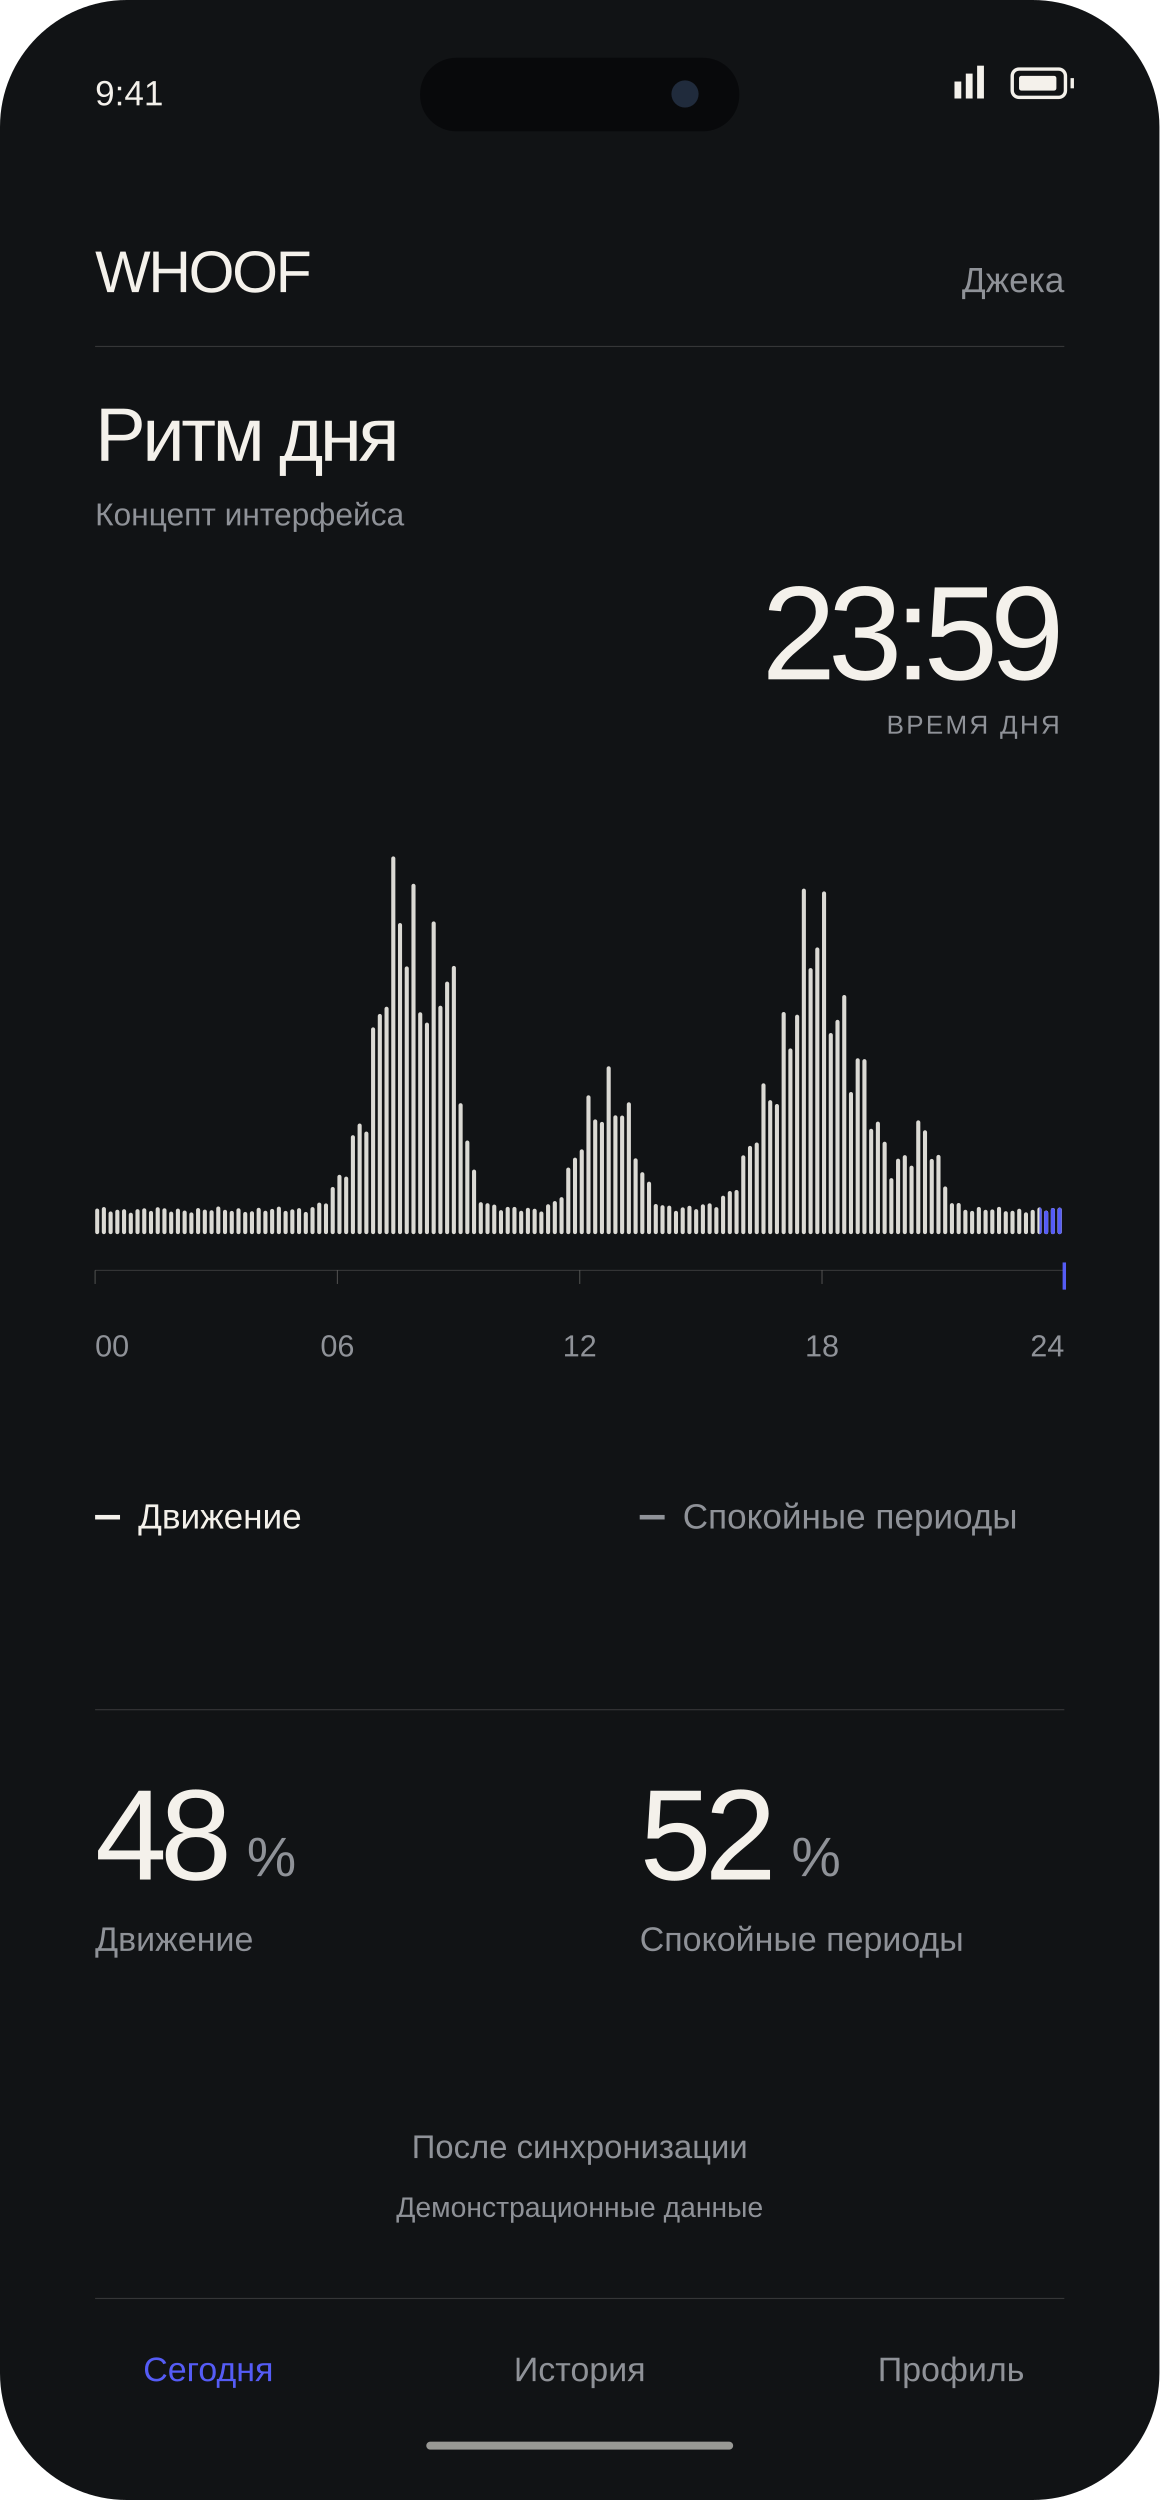
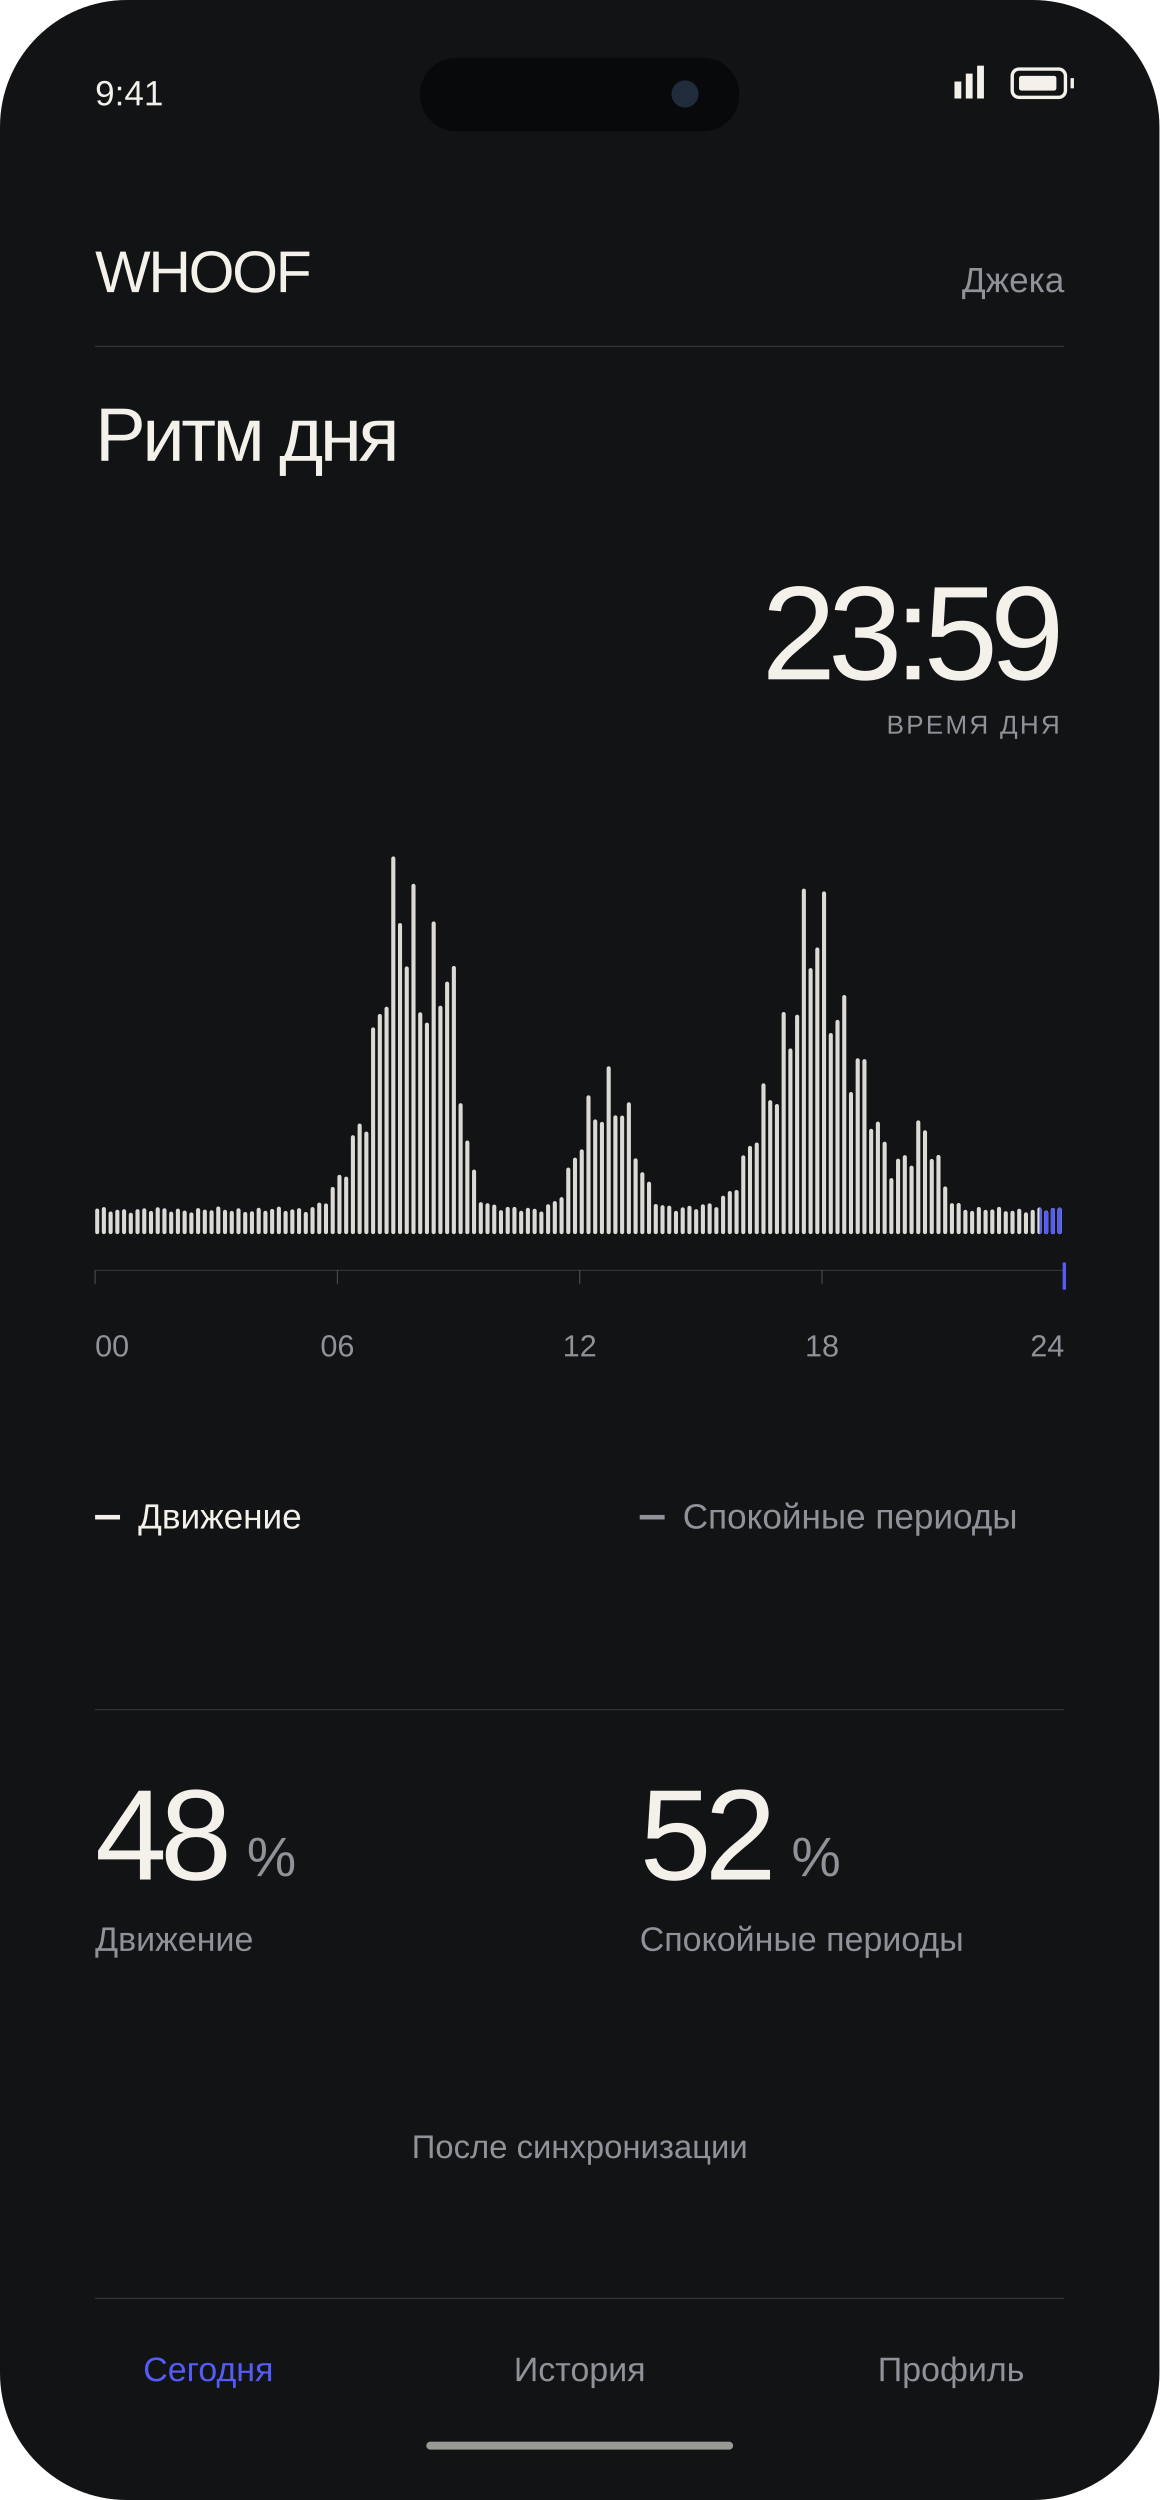
<svg xmlns="http://www.w3.org/2000/svg" width="1024" height="2208" viewBox="0 0 1024 2208" fill="#f4f1eb" font-family="Whoof, Arial, sans-serif" role="img" aria-label="Концепт интерфейса Whoof: демонстрационная история движений за день">
  <rect data-art-chrome="" width="1024" height="2208" rx="112" fill="#111315" />
  <g data-art-chrome="">
    <text x="84" y="93" font-size="31" font-weight="500">9:41</text>
    <path d="M846 72v15m10-22v22m10-29v29" stroke="#f4f1eb" stroke-width="6" />
    <rect x="894" y="61" width="47" height="25" rx="6" stroke="#f4f1eb" stroke-width="3" fill="none" />
    <rect x="900" y="67" width="33" height="13" rx="2" />
    <path d="M947 69v9" stroke="#f4f1eb" stroke-width="3" />
    <rect x="371" y="51" width="282" height="65" rx="32" fill="#08090b" />
    <circle cx="605" cy="83" r="12" fill="#202b3c" />
    <text x="84" y="258" font-size="52" font-weight="500" letter-spacing="-2">WHOOF</text>
    <text x="940" y="258" font-size="31" text-anchor="end" fill="#8f9298">Джека</text>
    <path d="M84 306H940" stroke="#f4f1eb" stroke-opacity=".16" />
    <text x="84" y="407" font-size="67" data-art-heading="" letter-spacing="-3">Ритм дня</text>
-     <text x="84" y="464" font-size="28" fill="#8f9298">Концепт интерфейса</text>
  </g>
  <g data-art-day="">
    <defs>
      <clipPath id="whoof-static-day-day">
        <rect data-art-day-clip="" x="84" y="630" width="856" height="500" />
      </clipPath>
      <clipPath id="whoof-static-day-selection">
        <rect data-art-selection="" x="918" y="630" width="24" height="500" />
      </clipPath>
    </defs>
    <text x="940" y="600" font-size="118" data-art-time="" text-anchor="end" font-weight="400" letter-spacing="-7" style="font-variant-numeric:tabular-nums">23:59</text>
    <text x="936" y="648" font-size="23" text-anchor="end" fill="#8f9298" letter-spacing="2">ВРЕМЯ ДНЯ</text>
    <g opacity=".09">
      <rect x="84" y="1067.39" width="3.6" height="22.61" rx="1.8" fill="#f4f1eb" />
      <rect x="89.944" y="1066.058" width="3.6" height="23.942" rx="1.8" fill="#f4f1eb" />
      <rect x="95.889" y="1069.953" width="3.6" height="20.047" rx="1.8" fill="#f4f1eb" />
      <rect x="101.833" y="1068.411" width="3.6" height="21.589" rx="1.8" fill="#f4f1eb" />
      <rect x="107.778" y="1067.956" width="3.6" height="22.044" rx="1.8" fill="#f4f1eb" />
      <rect x="113.722" y="1071.072" width="3.6" height="18.928" rx="1.8" fill="#f4f1eb" />
      <rect x="119.667" y="1067.92" width="3.6" height="22.08" rx="1.8" fill="#f4f1eb" />
      <rect x="125.611" y="1067.158" width="3.6" height="22.842" rx="1.8" fill="#f4f1eb" />
      <rect x="131.556" y="1069.441" width="3.6" height="20.559" rx="1.8" fill="#f4f1eb" />
      <rect x="137.5" y="1066.206" width="3.6" height="23.794" rx="1.8" fill="#f4f1eb" />
      <rect x="143.444" y="1067.146" width="3.6" height="22.854" rx="1.8" fill="#f4f1eb" />
      <rect x="149.389" y="1070.094" width="3.6" height="19.906" rx="1.8" fill="#f4f1eb" />
      <rect x="155.333" y="1067.43" width="3.6" height="22.57" rx="1.8" fill="#f4f1eb" />
      <rect x="161.278" y="1069.141" width="3.6" height="20.859" rx="1.8" fill="#f4f1eb" />
      <rect x="167.222" y="1070.783" width="3.6" height="19.217" rx="1.8" fill="#f4f1eb" />
      <rect x="173.167" y="1066.942" width="3.6" height="23.058" rx="1.8" fill="#f4f1eb" />
      <rect x="179.111" y="1068.304" width="3.6" height="21.696" rx="1.8" fill="#f4f1eb" />
      <rect x="185.056" y="1068.872" width="3.6" height="21.128" rx="1.8" fill="#f4f1eb" />
      <rect x="191" y="1065.563" width="3.6" height="24.437" rx="1.8" fill="#f4f1eb" />
      <rect x="196.944" y="1068.483" width="3.6" height="21.517" rx="1.8" fill="#f4f1eb" />
      <rect x="202.889" y="1069.434" width="3.6" height="20.566" rx="1.8" fill="#f4f1eb" />
      <rect x="208.833" y="1067.105" width="3.6" height="22.895" rx="1.8" fill="#f4f1eb" />
      <rect x="214.778" y="1070.368" width="3.6" height="19.632" rx="1.8" fill="#f4f1eb" />
      <rect x="220.722" y="1069.76" width="3.6" height="20.24" rx="1.8" fill="#f4f1eb" />
      <rect x="226.667" y="1066.722" width="3.6" height="23.278" rx="1.8" fill="#f4f1eb" />
      <rect x="232.611" y="1069.312" width="3.6" height="20.688" rx="1.8" fill="#f4f1eb" />
      <rect x="238.556" y="1067.685" width="3.6" height="22.315" rx="1.8" fill="#f4f1eb" />
      <rect x="244.5" y="1065.695" width="3.6" height="24.305" rx="1.8" fill="#f4f1eb" />
      <rect x="250.444" y="1069.416" width="3.6" height="20.584" rx="1.8" fill="#f4f1eb" />
      <rect x="256.389" y="1068.058" width="3.6" height="21.942" rx="1.8" fill="#f4f1eb" />
      <rect x="262.333" y="1067.004" width="3.6" height="22.996" rx="1.8" fill="#f4f1eb" />
      <rect x="268.278" y="1070.344" width="3.6" height="19.656" rx="1.8" fill="#f4f1eb" />
      <rect x="274.222" y="1066.086" width="3.6" height="23.914" rx="1.8" fill="#f4f1eb" />
      <rect x="280.167" y="1062.144" width="3.6" height="27.856" rx="1.8" fill="#f4f1eb" />
      <rect x="286.111" y="1062.85" width="3.6" height="27.15" rx="1.8" fill="#f4f1eb" />
      <rect x="292.056" y="1048.322" width="3.6" height="41.678" rx="1.8" fill="#f4f1eb" />
      <rect x="298" y="1037.567" width="3.6" height="52.433" rx="1.8" fill="#f4f1eb" />
      <rect x="303.944" y="1039.174" width="3.6" height="50.826" rx="1.8" fill="#f4f1eb" />
      <rect x="309.889" y="1002.612" width="3.6" height="87.388" rx="1.8" fill="#f4f1eb" />
      <rect x="315.833" y="992.293" width="3.6" height="97.707" rx="1.8" fill="#f4f1eb" />
      <rect x="321.778" y="999.401" width="3.6" height="90.599" rx="1.8" fill="#f4f1eb" />
      <rect x="327.722" y="907.367" width="3.6" height="182.633" rx="1.8" fill="#f4f1eb" />
      <rect x="333.667" y="895.494" width="3.6" height="194.506" rx="1.8" fill="#f4f1eb" />
      <rect x="339.611" y="889.136" width="3.6" height="200.864" rx="1.8" fill="#f4f1eb" />
      <rect x="345.556" y="756.37" width="3.6" height="333.63" rx="1.8" fill="#f4f1eb" />
      <rect x="351.5" y="815.219" width="3.6" height="274.781" rx="1.8" fill="#f4f1eb" />
      <rect x="357.444" y="853.531" width="3.6" height="236.469" rx="1.8" fill="#f4f1eb" />
      <rect x="363.389" y="780.545" width="3.6" height="309.455" rx="1.8" fill="#f4f1eb" />
      <rect x="369.333" y="894.017" width="3.6" height="195.983" rx="1.8" fill="#f4f1eb" />
      <rect x="375.278" y="903.152" width="3.6" height="186.848" rx="1.8" fill="#f4f1eb" />
      <rect x="381.222" y="813.791" width="3.6" height="276.209" rx="1.8" fill="#f4f1eb" />
      <rect x="387.167" y="888.241" width="3.6" height="201.759" rx="1.8" fill="#f4f1eb" />
      <rect x="393.111" y="866.942" width="3.6" height="223.058" rx="1.8" fill="#f4f1eb" />
      <rect x="399.056" y="853.073" width="3.6" height="236.927" rx="1.8" fill="#f4f1eb" />
      <rect x="405" y="974.33" width="3.6" height="115.67" rx="1.8" fill="#f4f1eb" />
      <rect x="410.944" y="1007.288" width="3.6" height="82.712" rx="1.8" fill="#f4f1eb" />
      <rect x="416.889" y="1032.964" width="3.6" height="57.036" rx="1.8" fill="#f4f1eb" />
      <rect x="422.833" y="1061.744" width="3.6" height="28.256" rx="1.8" fill="#f4f1eb" />
      <rect x="428.778" y="1062.668" width="3.6" height="27.332" rx="1.8" fill="#f4f1eb" />
      <rect x="434.722" y="1063.876" width="3.6" height="26.124" rx="1.8" fill="#f4f1eb" />
      <rect x="440.667" y="1068.775" width="3.6" height="21.225" rx="1.8" fill="#f4f1eb" />
      <rect x="446.611" y="1065.901" width="3.6" height="24.099" rx="1.8" fill="#f4f1eb" />
      <rect x="452.556" y="1065.937" width="3.6" height="24.063" rx="1.8" fill="#f4f1eb" />
      <rect x="458.5" y="1069.328" width="3.6" height="20.672" rx="1.8" fill="#f4f1eb" />
      <rect x="464.444" y="1066.713" width="3.6" height="23.287" rx="1.8" fill="#f4f1eb" />
      <rect x="470.389" y="1067.545" width="3.6" height="22.455" rx="1.8" fill="#f4f1eb" />
      <rect x="476.333" y="1069.958" width="3.6" height="20.042" rx="1.8" fill="#f4f1eb" />
      <rect x="482.278" y="1063.565" width="3.6" height="26.435" rx="1.8" fill="#f4f1eb" />
      <rect x="488.222" y="1060.757" width="3.6" height="29.243" rx="1.8" fill="#f4f1eb" />
      <rect x="494.167" y="1057.319" width="3.6" height="32.681" rx="1.8" fill="#f4f1eb" />
      <rect x="500.111" y="1031.182" width="3.6" height="58.818" rx="1.8" fill="#f4f1eb" />
      <rect x="506.056" y="1022.438" width="3.6" height="67.562" rx="1.8" fill="#f4f1eb" />
      <rect x="512" y="1015.103" width="3.6" height="74.897" rx="1.8" fill="#f4f1eb" />
      <rect x="517.944" y="967.372" width="3.6" height="122.628" rx="1.8" fill="#f4f1eb" />
      <rect x="523.889" y="988.65" width="3.6" height="101.35" rx="1.8" fill="#f4f1eb" />
      <rect x="529.833" y="990.819" width="3.6" height="99.181" rx="1.8" fill="#f4f1eb" />
      <rect x="535.778" y="941.741" width="3.6" height="148.259" rx="1.8" fill="#f4f1eb" />
      <rect x="541.722" y="985.033" width="3.6" height="104.967" rx="1.8" fill="#f4f1eb" />
      <rect x="547.667" y="985.247" width="3.6" height="104.753" rx="1.8" fill="#f4f1eb" />
      <rect x="553.611" y="973.542" width="3.6" height="116.458" rx="1.8" fill="#f4f1eb" />
      <rect x="559.556" y="1023.022" width="3.6" height="66.978" rx="1.8" fill="#f4f1eb" />
      <rect x="565.5" y="1035.273" width="3.6" height="54.727" rx="1.8" fill="#f4f1eb" />
      <rect x="571.444" y="1043.659" width="3.6" height="46.341" rx="1.8" fill="#f4f1eb" />
      <rect x="577.389" y="1063.351" width="3.6" height="26.649" rx="1.8" fill="#f4f1eb" />
      <rect x="583.333" y="1064.423" width="3.6" height="25.577" rx="1.8" fill="#f4f1eb" />
      <rect x="589.278" y="1064.818" width="3.6" height="25.182" rx="1.8" fill="#f4f1eb" />
      <rect x="595.222" y="1069.383" width="3.6" height="20.617" rx="1.8" fill="#f4f1eb" />
      <rect x="601.167" y="1066.318" width="3.6" height="23.682" rx="1.8" fill="#f4f1eb" />
      <rect x="607.111" y="1064.926" width="3.6" height="25.074" rx="1.8" fill="#f4f1eb" />
      <rect x="613.056" y="1067.891" width="3.6" height="22.109" rx="1.8" fill="#f4f1eb" />
      <rect x="619" y="1063.66" width="3.6" height="26.34" rx="1.8" fill="#f4f1eb" />
      <rect x="624.944" y="1062.755" width="3.6" height="27.245" rx="1.8" fill="#f4f1eb" />
      <rect x="630.889" y="1066.118" width="3.6" height="23.882" rx="1.8" fill="#f4f1eb" />
      <rect x="636.833" y="1056.038" width="3.6" height="33.962" rx="1.8" fill="#f4f1eb" />
      <rect x="642.778" y="1051.901" width="3.6" height="38.099" rx="1.8" fill="#f4f1eb" />
      <rect x="648.722" y="1050.965" width="3.6" height="39.035" rx="1.8" fill="#f4f1eb" />
      <rect x="654.667" y="1020.365" width="3.6" height="69.635" rx="1.8" fill="#f4f1eb" />
      <rect x="660.611" y="1012.014" width="3.6" height="77.986" rx="1.8" fill="#f4f1eb" />
      <rect x="666.556" y="1009.052" width="3.6" height="80.948" rx="1.8" fill="#f4f1eb" />
      <rect x="672.5" y="956.777" width="3.6" height="133.223" rx="1.8" fill="#f4f1eb" />
      <rect x="678.444" y="971.636" width="3.6" height="118.364" rx="1.8" fill="#f4f1eb" />
      <rect x="684.389" y="975.038" width="3.6" height="114.962" rx="1.8" fill="#f4f1eb" />
      <rect x="690.333" y="893.782" width="3.6" height="196.218" rx="1.8" fill="#f4f1eb" />
      <rect x="696.278" y="925.958" width="3.6" height="164.042" rx="1.8" fill="#f4f1eb" />
      <rect x="702.222" y="896.17" width="3.6" height="193.83" rx="1.8" fill="#f4f1eb" />
      <rect x="708.167" y="784.823" width="3.6" height="305.177" rx="1.8" fill="#f4f1eb" />
      <rect x="714.111" y="854.985" width="3.6" height="235.015" rx="1.8" fill="#f4f1eb" />
      <rect x="720.056" y="836.757" width="3.6" height="253.243" rx="1.8" fill="#f4f1eb" />
      <rect x="726" y="787.293" width="3.6" height="302.707" rx="1.8" fill="#f4f1eb" />
      <rect x="731.944" y="912.348" width="3.6" height="177.652" rx="1.8" fill="#f4f1eb" />
      <rect x="737.889" y="900.696" width="3.6" height="189.304" rx="1.8" fill="#f4f1eb" />
      <rect x="743.833" y="878.767" width="3.6" height="211.233" rx="1.8" fill="#f4f1eb" />
      <rect x="749.778" y="964.446" width="3.6" height="125.554" rx="1.8" fill="#f4f1eb" />
      <rect x="755.722" y="934.655" width="3.6" height="155.345" rx="1.8" fill="#f4f1eb" />
      <rect x="761.667" y="935.405" width="3.6" height="154.595" rx="1.8" fill="#f4f1eb" />
      <rect x="767.611" y="996.938" width="3.6" height="93.062" rx="1.8" fill="#f4f1eb" />
      <rect x="773.556" y="990.616" width="3.6" height="99.384" rx="1.8" fill="#f4f1eb" />
      <rect x="779.5" y="1008.356" width="3.6" height="81.644" rx="1.8" fill="#f4f1eb" />
      <rect x="785.444" y="1040.521" width="3.6" height="49.479" rx="1.8" fill="#f4f1eb" />
      <rect x="791.389" y="1023.338" width="3.6" height="66.662" rx="1.8" fill="#f4f1eb" />
      <rect x="797.333" y="1020.217" width="3.6" height="69.783" rx="1.8" fill="#f4f1eb" />
      <rect x="803.278" y="1029.507" width="3.6" height="60.493" rx="1.8" fill="#f4f1eb" />
      <rect x="809.222" y="989.483" width="3.6" height="100.517" rx="1.8" fill="#f4f1eb" />
      <rect x="815.167" y="998.233" width="3.6" height="91.767" rx="1.8" fill="#f4f1eb" />
      <rect x="821.111" y="1023.532" width="3.6" height="66.468" rx="1.8" fill="#f4f1eb" />
      <rect x="827.056" y="1019.971" width="3.6" height="70.029" rx="1.8" fill="#f4f1eb" />
      <rect x="833" y="1047.853" width="3.6" height="42.147" rx="1.8" fill="#f4f1eb" />
      <rect x="838.944" y="1062.594" width="3.6" height="27.406" rx="1.8" fill="#f4f1eb" />
      <rect x="844.889" y="1062.459" width="3.6" height="27.541" rx="1.8" fill="#f4f1eb" />
      <rect x="850.833" y="1068.475" width="3.6" height="21.525" rx="1.8" fill="#f4f1eb" />
      <rect x="856.778" y="1069.412" width="3.6" height="20.588" rx="1.8" fill="#f4f1eb" />
      <rect x="862.722" y="1065.959" width="3.6" height="24.041" rx="1.8" fill="#f4f1eb" />
      <rect x="868.667" y="1068.479" width="3.6" height="21.521" rx="1.8" fill="#f4f1eb" />
      <rect x="874.611" y="1068.16" width="3.6" height="21.84" rx="1.8" fill="#f4f1eb" />
      <rect x="880.556" y="1065.879" width="3.6" height="24.121" rx="1.8" fill="#f4f1eb" />
      <rect x="886.5" y="1069.695" width="3.6" height="20.305" rx="1.8" fill="#f4f1eb" />
      <rect x="892.444" y="1069.329" width="3.6" height="20.671" rx="1.8" fill="#f4f1eb" />
      <rect x="898.389" y="1067.539" width="3.6" height="22.461" rx="1.8" fill="#f4f1eb" />
      <rect x="904.333" y="1070.719" width="3.6" height="19.281" rx="1.8" fill="#f4f1eb" />
      <rect x="910.278" y="1068.517" width="3.6" height="21.483" rx="1.8" fill="#f4f1eb" />
      <rect x="916.222" y="1066.413" width="3.6" height="23.587" rx="1.8" fill="#f4f1eb" />
      <rect x="922.167" y="1069.257" width="3.6" height="20.743" rx="1.8" fill="#f4f1eb" />
      <rect x="928.111" y="1066.936" width="3.6" height="23.064" rx="1.8" fill="#f4f1eb" />
      <rect x="934.056" y="1066.595" width="3.6" height="23.405" rx="1.8" fill="#f4f1eb" />
    </g>
    <g clip-path="url(#whoof-static-day-day)">
      <g opacity=".88">
        <rect x="84" y="1067.39" width="3.6" height="22.61" rx="1.8" fill="#f4f1eb" />
        <rect x="89.944" y="1066.058" width="3.6" height="23.942" rx="1.8" fill="#f4f1eb" />
        <rect x="95.889" y="1069.953" width="3.6" height="20.047" rx="1.8" fill="#f4f1eb" />
        <rect x="101.833" y="1068.411" width="3.6" height="21.589" rx="1.8" fill="#f4f1eb" />
        <rect x="107.778" y="1067.956" width="3.6" height="22.044" rx="1.8" fill="#f4f1eb" />
        <rect x="113.722" y="1071.072" width="3.6" height="18.928" rx="1.8" fill="#f4f1eb" />
        <rect x="119.667" y="1067.92" width="3.6" height="22.08" rx="1.8" fill="#f4f1eb" />
        <rect x="125.611" y="1067.158" width="3.6" height="22.842" rx="1.8" fill="#f4f1eb" />
        <rect x="131.556" y="1069.441" width="3.6" height="20.559" rx="1.8" fill="#f4f1eb" />
        <rect x="137.5" y="1066.206" width="3.6" height="23.794" rx="1.8" fill="#f4f1eb" />
        <rect x="143.444" y="1067.146" width="3.6" height="22.854" rx="1.8" fill="#f4f1eb" />
        <rect x="149.389" y="1070.094" width="3.6" height="19.906" rx="1.8" fill="#f4f1eb" />
        <rect x="155.333" y="1067.43" width="3.6" height="22.57" rx="1.8" fill="#f4f1eb" />
        <rect x="161.278" y="1069.141" width="3.6" height="20.859" rx="1.8" fill="#f4f1eb" />
        <rect x="167.222" y="1070.783" width="3.6" height="19.217" rx="1.8" fill="#f4f1eb" />
        <rect x="173.167" y="1066.942" width="3.6" height="23.058" rx="1.8" fill="#f4f1eb" />
        <rect x="179.111" y="1068.304" width="3.6" height="21.696" rx="1.8" fill="#f4f1eb" />
        <rect x="185.056" y="1068.872" width="3.6" height="21.128" rx="1.8" fill="#f4f1eb" />
        <rect x="191" y="1065.563" width="3.6" height="24.437" rx="1.8" fill="#f4f1eb" />
        <rect x="196.944" y="1068.483" width="3.6" height="21.517" rx="1.8" fill="#f4f1eb" />
        <rect x="202.889" y="1069.434" width="3.6" height="20.566" rx="1.8" fill="#f4f1eb" />
        <rect x="208.833" y="1067.105" width="3.6" height="22.895" rx="1.8" fill="#f4f1eb" />
        <rect x="214.778" y="1070.368" width="3.6" height="19.632" rx="1.8" fill="#f4f1eb" />
        <rect x="220.722" y="1069.76" width="3.6" height="20.24" rx="1.8" fill="#f4f1eb" />
        <rect x="226.667" y="1066.722" width="3.6" height="23.278" rx="1.8" fill="#f4f1eb" />
        <rect x="232.611" y="1069.312" width="3.6" height="20.688" rx="1.8" fill="#f4f1eb" />
        <rect x="238.556" y="1067.685" width="3.6" height="22.315" rx="1.8" fill="#f4f1eb" />
        <rect x="244.5" y="1065.695" width="3.6" height="24.305" rx="1.8" fill="#f4f1eb" />
        <rect x="250.444" y="1069.416" width="3.6" height="20.584" rx="1.8" fill="#f4f1eb" />
        <rect x="256.389" y="1068.058" width="3.6" height="21.942" rx="1.8" fill="#f4f1eb" />
        <rect x="262.333" y="1067.004" width="3.6" height="22.996" rx="1.8" fill="#f4f1eb" />
        <rect x="268.278" y="1070.344" width="3.6" height="19.656" rx="1.8" fill="#f4f1eb" />
        <rect x="274.222" y="1066.086" width="3.6" height="23.914" rx="1.8" fill="#f4f1eb" />
        <rect x="280.167" y="1062.144" width="3.6" height="27.856" rx="1.8" fill="#f4f1eb" />
        <rect x="286.111" y="1062.85" width="3.6" height="27.15" rx="1.8" fill="#f4f1eb" />
        <rect x="292.056" y="1048.322" width="3.6" height="41.678" rx="1.8" fill="#f4f1eb" />
        <rect x="298" y="1037.567" width="3.6" height="52.433" rx="1.8" fill="#f4f1eb" />
        <rect x="303.944" y="1039.174" width="3.6" height="50.826" rx="1.8" fill="#f4f1eb" />
        <rect x="309.889" y="1002.612" width="3.6" height="87.388" rx="1.8" fill="#f4f1eb" />
        <rect x="315.833" y="992.293" width="3.6" height="97.707" rx="1.8" fill="#f4f1eb" />
        <rect x="321.778" y="999.401" width="3.6" height="90.599" rx="1.8" fill="#f4f1eb" />
        <rect x="327.722" y="907.367" width="3.6" height="182.633" rx="1.8" fill="#f4f1eb" />
        <rect x="333.667" y="895.494" width="3.6" height="194.506" rx="1.8" fill="#f4f1eb" />
        <rect x="339.611" y="889.136" width="3.6" height="200.864" rx="1.8" fill="#f4f1eb" />
        <rect x="345.556" y="756.37" width="3.6" height="333.63" rx="1.8" fill="#f4f1eb" />
        <rect x="351.5" y="815.219" width="3.6" height="274.781" rx="1.8" fill="#f4f1eb" />
        <rect x="357.444" y="853.531" width="3.6" height="236.469" rx="1.8" fill="#f4f1eb" />
        <rect x="363.389" y="780.545" width="3.6" height="309.455" rx="1.8" fill="#f4f1eb" />
        <rect x="369.333" y="894.017" width="3.6" height="195.983" rx="1.8" fill="#f4f1eb" />
        <rect x="375.278" y="903.152" width="3.6" height="186.848" rx="1.8" fill="#f4f1eb" />
        <rect x="381.222" y="813.791" width="3.6" height="276.209" rx="1.8" fill="#f4f1eb" />
        <rect x="387.167" y="888.241" width="3.6" height="201.759" rx="1.8" fill="#f4f1eb" />
        <rect x="393.111" y="866.942" width="3.6" height="223.058" rx="1.8" fill="#f4f1eb" />
        <rect x="399.056" y="853.073" width="3.6" height="236.927" rx="1.8" fill="#f4f1eb" />
        <rect x="405" y="974.33" width="3.6" height="115.67" rx="1.8" fill="#f4f1eb" />
        <rect x="410.944" y="1007.288" width="3.6" height="82.712" rx="1.8" fill="#f4f1eb" />
        <rect x="416.889" y="1032.964" width="3.6" height="57.036" rx="1.8" fill="#f4f1eb" />
        <rect x="422.833" y="1061.744" width="3.6" height="28.256" rx="1.8" fill="#f4f1eb" />
        <rect x="428.778" y="1062.668" width="3.6" height="27.332" rx="1.8" fill="#f4f1eb" />
        <rect x="434.722" y="1063.876" width="3.6" height="26.124" rx="1.8" fill="#f4f1eb" />
        <rect x="440.667" y="1068.775" width="3.6" height="21.225" rx="1.8" fill="#f4f1eb" />
        <rect x="446.611" y="1065.901" width="3.6" height="24.099" rx="1.8" fill="#f4f1eb" />
        <rect x="452.556" y="1065.937" width="3.6" height="24.063" rx="1.8" fill="#f4f1eb" />
        <rect x="458.5" y="1069.328" width="3.6" height="20.672" rx="1.8" fill="#f4f1eb" />
        <rect x="464.444" y="1066.713" width="3.6" height="23.287" rx="1.8" fill="#f4f1eb" />
        <rect x="470.389" y="1067.545" width="3.6" height="22.455" rx="1.8" fill="#f4f1eb" />
        <rect x="476.333" y="1069.958" width="3.6" height="20.042" rx="1.8" fill="#f4f1eb" />
        <rect x="482.278" y="1063.565" width="3.6" height="26.435" rx="1.8" fill="#f4f1eb" />
        <rect x="488.222" y="1060.757" width="3.6" height="29.243" rx="1.8" fill="#f4f1eb" />
        <rect x="494.167" y="1057.319" width="3.6" height="32.681" rx="1.8" fill="#f4f1eb" />
        <rect x="500.111" y="1031.182" width="3.6" height="58.818" rx="1.8" fill="#f4f1eb" />
        <rect x="506.056" y="1022.438" width="3.6" height="67.562" rx="1.8" fill="#f4f1eb" />
        <rect x="512" y="1015.103" width="3.6" height="74.897" rx="1.8" fill="#f4f1eb" />
        <rect x="517.944" y="967.372" width="3.6" height="122.628" rx="1.8" fill="#f4f1eb" />
        <rect x="523.889" y="988.65" width="3.6" height="101.35" rx="1.8" fill="#f4f1eb" />
        <rect x="529.833" y="990.819" width="3.6" height="99.181" rx="1.8" fill="#f4f1eb" />
        <rect x="535.778" y="941.741" width="3.6" height="148.259" rx="1.8" fill="#f4f1eb" />
        <rect x="541.722" y="985.033" width="3.6" height="104.967" rx="1.8" fill="#f4f1eb" />
        <rect x="547.667" y="985.247" width="3.6" height="104.753" rx="1.8" fill="#f4f1eb" />
        <rect x="553.611" y="973.542" width="3.6" height="116.458" rx="1.8" fill="#f4f1eb" />
        <rect x="559.556" y="1023.022" width="3.6" height="66.978" rx="1.8" fill="#f4f1eb" />
        <rect x="565.5" y="1035.273" width="3.6" height="54.727" rx="1.8" fill="#f4f1eb" />
        <rect x="571.444" y="1043.659" width="3.6" height="46.341" rx="1.8" fill="#f4f1eb" />
        <rect x="577.389" y="1063.351" width="3.6" height="26.649" rx="1.8" fill="#f4f1eb" />
        <rect x="583.333" y="1064.423" width="3.6" height="25.577" rx="1.8" fill="#f4f1eb" />
        <rect x="589.278" y="1064.818" width="3.6" height="25.182" rx="1.8" fill="#f4f1eb" />
        <rect x="595.222" y="1069.383" width="3.6" height="20.617" rx="1.8" fill="#f4f1eb" />
        <rect x="601.167" y="1066.318" width="3.6" height="23.682" rx="1.8" fill="#f4f1eb" />
        <rect x="607.111" y="1064.926" width="3.6" height="25.074" rx="1.8" fill="#f4f1eb" />
        <rect x="613.056" y="1067.891" width="3.6" height="22.109" rx="1.8" fill="#f4f1eb" />
        <rect x="619" y="1063.66" width="3.6" height="26.34" rx="1.8" fill="#f4f1eb" />
        <rect x="624.944" y="1062.755" width="3.6" height="27.245" rx="1.8" fill="#f4f1eb" />
        <rect x="630.889" y="1066.118" width="3.6" height="23.882" rx="1.8" fill="#f4f1eb" />
        <rect x="636.833" y="1056.038" width="3.6" height="33.962" rx="1.8" fill="#f4f1eb" />
        <rect x="642.778" y="1051.901" width="3.6" height="38.099" rx="1.8" fill="#f4f1eb" />
        <rect x="648.722" y="1050.965" width="3.6" height="39.035" rx="1.8" fill="#f4f1eb" />
        <rect x="654.667" y="1020.365" width="3.6" height="69.635" rx="1.8" fill="#f4f1eb" />
        <rect x="660.611" y="1012.014" width="3.6" height="77.986" rx="1.8" fill="#f4f1eb" />
        <rect x="666.556" y="1009.052" width="3.6" height="80.948" rx="1.8" fill="#f4f1eb" />
        <rect x="672.5" y="956.777" width="3.6" height="133.223" rx="1.8" fill="#f4f1eb" />
        <rect x="678.444" y="971.636" width="3.6" height="118.364" rx="1.8" fill="#f4f1eb" />
        <rect x="684.389" y="975.038" width="3.6" height="114.962" rx="1.8" fill="#f4f1eb" />
        <rect x="690.333" y="893.782" width="3.6" height="196.218" rx="1.8" fill="#f4f1eb" />
        <rect x="696.278" y="925.958" width="3.6" height="164.042" rx="1.8" fill="#f4f1eb" />
        <rect x="702.222" y="896.17" width="3.6" height="193.83" rx="1.8" fill="#f4f1eb" />
        <rect x="708.167" y="784.823" width="3.6" height="305.177" rx="1.8" fill="#f4f1eb" />
        <rect x="714.111" y="854.985" width="3.6" height="235.015" rx="1.8" fill="#f4f1eb" />
        <rect x="720.056" y="836.757" width="3.6" height="253.243" rx="1.8" fill="#f4f1eb" />
        <rect x="726" y="787.293" width="3.6" height="302.707" rx="1.8" fill="#f4f1eb" />
        <rect x="731.944" y="912.348" width="3.6" height="177.652" rx="1.8" fill="#f4f1eb" />
        <rect x="737.889" y="900.696" width="3.6" height="189.304" rx="1.8" fill="#f4f1eb" />
        <rect x="743.833" y="878.767" width="3.6" height="211.233" rx="1.8" fill="#f4f1eb" />
        <rect x="749.778" y="964.446" width="3.6" height="125.554" rx="1.8" fill="#f4f1eb" />
        <rect x="755.722" y="934.655" width="3.6" height="155.345" rx="1.8" fill="#f4f1eb" />
        <rect x="761.667" y="935.405" width="3.6" height="154.595" rx="1.8" fill="#f4f1eb" />
        <rect x="767.611" y="996.938" width="3.6" height="93.062" rx="1.8" fill="#f4f1eb" />
        <rect x="773.556" y="990.616" width="3.6" height="99.384" rx="1.8" fill="#f4f1eb" />
        <rect x="779.5" y="1008.356" width="3.6" height="81.644" rx="1.8" fill="#f4f1eb" />
        <rect x="785.444" y="1040.521" width="3.6" height="49.479" rx="1.8" fill="#f4f1eb" />
        <rect x="791.389" y="1023.338" width="3.6" height="66.662" rx="1.8" fill="#f4f1eb" />
        <rect x="797.333" y="1020.217" width="3.6" height="69.783" rx="1.8" fill="#f4f1eb" />
        <rect x="803.278" y="1029.507" width="3.6" height="60.493" rx="1.8" fill="#f4f1eb" />
        <rect x="809.222" y="989.483" width="3.6" height="100.517" rx="1.8" fill="#f4f1eb" />
        <rect x="815.167" y="998.233" width="3.6" height="91.767" rx="1.8" fill="#f4f1eb" />
        <rect x="821.111" y="1023.532" width="3.6" height="66.468" rx="1.8" fill="#f4f1eb" />
        <rect x="827.056" y="1019.971" width="3.6" height="70.029" rx="1.8" fill="#f4f1eb" />
        <rect x="833" y="1047.853" width="3.6" height="42.147" rx="1.8" fill="#f4f1eb" />
        <rect x="838.944" y="1062.594" width="3.6" height="27.406" rx="1.8" fill="#f4f1eb" />
        <rect x="844.889" y="1062.459" width="3.6" height="27.541" rx="1.8" fill="#f4f1eb" />
        <rect x="850.833" y="1068.475" width="3.6" height="21.525" rx="1.8" fill="#f4f1eb" />
        <rect x="856.778" y="1069.412" width="3.6" height="20.588" rx="1.8" fill="#f4f1eb" />
        <rect x="862.722" y="1065.959" width="3.6" height="24.041" rx="1.8" fill="#f4f1eb" />
        <rect x="868.667" y="1068.479" width="3.6" height="21.521" rx="1.8" fill="#f4f1eb" />
        <rect x="874.611" y="1068.16" width="3.6" height="21.84" rx="1.8" fill="#f4f1eb" />
        <rect x="880.556" y="1065.879" width="3.6" height="24.121" rx="1.8" fill="#f4f1eb" />
        <rect x="886.5" y="1069.695" width="3.6" height="20.305" rx="1.8" fill="#f4f1eb" />
        <rect x="892.444" y="1069.329" width="3.6" height="20.671" rx="1.8" fill="#f4f1eb" />
        <rect x="898.389" y="1067.539" width="3.6" height="22.461" rx="1.8" fill="#f4f1eb" />
        <rect x="904.333" y="1070.719" width="3.6" height="19.281" rx="1.8" fill="#f4f1eb" />
        <rect x="910.278" y="1068.517" width="3.6" height="21.483" rx="1.8" fill="#f4f1eb" />
        <rect x="916.222" y="1066.413" width="3.6" height="23.587" rx="1.8" fill="#f4f1eb" />
        <rect x="922.167" y="1069.257" width="3.6" height="20.743" rx="1.8" fill="#f4f1eb" />
        <rect x="928.111" y="1066.936" width="3.6" height="23.064" rx="1.8" fill="#f4f1eb" />
        <rect x="934.056" y="1066.595" width="3.6" height="23.405" rx="1.8" fill="#f4f1eb" />
      </g>
      <g clip-path="url(#whoof-static-day-selection)">
        <rect x="84" y="1067.39" width="3.6" height="22.61" rx="1.8" fill="#555cf6" />
        <rect x="89.944" y="1066.058" width="3.6" height="23.942" rx="1.8" fill="#555cf6" />
        <rect x="95.889" y="1069.953" width="3.6" height="20.047" rx="1.8" fill="#555cf6" />
        <rect x="101.833" y="1068.411" width="3.6" height="21.589" rx="1.8" fill="#555cf6" />
        <rect x="107.778" y="1067.956" width="3.6" height="22.044" rx="1.8" fill="#555cf6" />
        <rect x="113.722" y="1071.072" width="3.6" height="18.928" rx="1.8" fill="#555cf6" />
        <rect x="119.667" y="1067.92" width="3.6" height="22.08" rx="1.8" fill="#555cf6" />
        <rect x="125.611" y="1067.158" width="3.6" height="22.842" rx="1.8" fill="#555cf6" />
        <rect x="131.556" y="1069.441" width="3.6" height="20.559" rx="1.8" fill="#555cf6" />
        <rect x="137.5" y="1066.206" width="3.6" height="23.794" rx="1.8" fill="#555cf6" />
        <rect x="143.444" y="1067.146" width="3.6" height="22.854" rx="1.8" fill="#555cf6" />
        <rect x="149.389" y="1070.094" width="3.6" height="19.906" rx="1.8" fill="#555cf6" />
        <rect x="155.333" y="1067.43" width="3.6" height="22.57" rx="1.8" fill="#555cf6" />
        <rect x="161.278" y="1069.141" width="3.6" height="20.859" rx="1.8" fill="#555cf6" />
        <rect x="167.222" y="1070.783" width="3.6" height="19.217" rx="1.8" fill="#555cf6" />
        <rect x="173.167" y="1066.942" width="3.6" height="23.058" rx="1.8" fill="#555cf6" />
        <rect x="179.111" y="1068.304" width="3.6" height="21.696" rx="1.8" fill="#555cf6" />
        <rect x="185.056" y="1068.872" width="3.6" height="21.128" rx="1.8" fill="#555cf6" />
        <rect x="191" y="1065.563" width="3.6" height="24.437" rx="1.8" fill="#555cf6" />
        <rect x="196.944" y="1068.483" width="3.6" height="21.517" rx="1.8" fill="#555cf6" />
        <rect x="202.889" y="1069.434" width="3.6" height="20.566" rx="1.8" fill="#555cf6" />
        <rect x="208.833" y="1067.105" width="3.6" height="22.895" rx="1.8" fill="#555cf6" />
        <rect x="214.778" y="1070.368" width="3.6" height="19.632" rx="1.8" fill="#555cf6" />
        <rect x="220.722" y="1069.76" width="3.6" height="20.24" rx="1.8" fill="#555cf6" />
        <rect x="226.667" y="1066.722" width="3.6" height="23.278" rx="1.8" fill="#555cf6" />
        <rect x="232.611" y="1069.312" width="3.6" height="20.688" rx="1.8" fill="#555cf6" />
        <rect x="238.556" y="1067.685" width="3.6" height="22.315" rx="1.8" fill="#555cf6" />
        <rect x="244.5" y="1065.695" width="3.6" height="24.305" rx="1.8" fill="#555cf6" />
        <rect x="250.444" y="1069.416" width="3.6" height="20.584" rx="1.8" fill="#555cf6" />
        <rect x="256.389" y="1068.058" width="3.6" height="21.942" rx="1.8" fill="#555cf6" />
        <rect x="262.333" y="1067.004" width="3.6" height="22.996" rx="1.8" fill="#555cf6" />
        <rect x="268.278" y="1070.344" width="3.6" height="19.656" rx="1.8" fill="#555cf6" />
        <rect x="274.222" y="1066.086" width="3.6" height="23.914" rx="1.8" fill="#555cf6" />
        <rect x="280.167" y="1062.144" width="3.6" height="27.856" rx="1.8" fill="#555cf6" />
        <rect x="286.111" y="1062.85" width="3.6" height="27.15" rx="1.8" fill="#555cf6" />
        <rect x="292.056" y="1048.322" width="3.6" height="41.678" rx="1.8" fill="#555cf6" />
        <rect x="298" y="1037.567" width="3.6" height="52.433" rx="1.8" fill="#555cf6" />
        <rect x="303.944" y="1039.174" width="3.6" height="50.826" rx="1.8" fill="#555cf6" />
        <rect x="309.889" y="1002.612" width="3.6" height="87.388" rx="1.8" fill="#555cf6" />
        <rect x="315.833" y="992.293" width="3.6" height="97.707" rx="1.8" fill="#555cf6" />
        <rect x="321.778" y="999.401" width="3.6" height="90.599" rx="1.8" fill="#555cf6" />
        <rect x="327.722" y="907.367" width="3.6" height="182.633" rx="1.8" fill="#555cf6" />
        <rect x="333.667" y="895.494" width="3.6" height="194.506" rx="1.8" fill="#555cf6" />
        <rect x="339.611" y="889.136" width="3.6" height="200.864" rx="1.8" fill="#555cf6" />
        <rect x="345.556" y="756.37" width="3.6" height="333.63" rx="1.8" fill="#555cf6" />
        <rect x="351.5" y="815.219" width="3.6" height="274.781" rx="1.8" fill="#555cf6" />
        <rect x="357.444" y="853.531" width="3.6" height="236.469" rx="1.8" fill="#555cf6" />
        <rect x="363.389" y="780.545" width="3.6" height="309.455" rx="1.8" fill="#555cf6" />
        <rect x="369.333" y="894.017" width="3.6" height="195.983" rx="1.8" fill="#555cf6" />
        <rect x="375.278" y="903.152" width="3.6" height="186.848" rx="1.8" fill="#555cf6" />
        <rect x="381.222" y="813.791" width="3.6" height="276.209" rx="1.8" fill="#555cf6" />
        <rect x="387.167" y="888.241" width="3.6" height="201.759" rx="1.8" fill="#555cf6" />
        <rect x="393.111" y="866.942" width="3.6" height="223.058" rx="1.8" fill="#555cf6" />
        <rect x="399.056" y="853.073" width="3.6" height="236.927" rx="1.8" fill="#555cf6" />
        <rect x="405" y="974.33" width="3.6" height="115.67" rx="1.8" fill="#555cf6" />
        <rect x="410.944" y="1007.288" width="3.6" height="82.712" rx="1.8" fill="#555cf6" />
        <rect x="416.889" y="1032.964" width="3.6" height="57.036" rx="1.8" fill="#555cf6" />
        <rect x="422.833" y="1061.744" width="3.6" height="28.256" rx="1.8" fill="#555cf6" />
        <rect x="428.778" y="1062.668" width="3.6" height="27.332" rx="1.8" fill="#555cf6" />
        <rect x="434.722" y="1063.876" width="3.6" height="26.124" rx="1.8" fill="#555cf6" />
        <rect x="440.667" y="1068.775" width="3.6" height="21.225" rx="1.8" fill="#555cf6" />
        <rect x="446.611" y="1065.901" width="3.6" height="24.099" rx="1.8" fill="#555cf6" />
        <rect x="452.556" y="1065.937" width="3.6" height="24.063" rx="1.8" fill="#555cf6" />
        <rect x="458.5" y="1069.328" width="3.6" height="20.672" rx="1.8" fill="#555cf6" />
        <rect x="464.444" y="1066.713" width="3.6" height="23.287" rx="1.8" fill="#555cf6" />
        <rect x="470.389" y="1067.545" width="3.6" height="22.455" rx="1.8" fill="#555cf6" />
        <rect x="476.333" y="1069.958" width="3.6" height="20.042" rx="1.8" fill="#555cf6" />
        <rect x="482.278" y="1063.565" width="3.6" height="26.435" rx="1.8" fill="#555cf6" />
        <rect x="488.222" y="1060.757" width="3.6" height="29.243" rx="1.8" fill="#555cf6" />
        <rect x="494.167" y="1057.319" width="3.6" height="32.681" rx="1.8" fill="#555cf6" />
        <rect x="500.111" y="1031.182" width="3.6" height="58.818" rx="1.8" fill="#555cf6" />
        <rect x="506.056" y="1022.438" width="3.6" height="67.562" rx="1.8" fill="#555cf6" />
        <rect x="512" y="1015.103" width="3.6" height="74.897" rx="1.8" fill="#555cf6" />
        <rect x="517.944" y="967.372" width="3.6" height="122.628" rx="1.8" fill="#555cf6" />
        <rect x="523.889" y="988.65" width="3.6" height="101.35" rx="1.8" fill="#555cf6" />
        <rect x="529.833" y="990.819" width="3.6" height="99.181" rx="1.8" fill="#555cf6" />
        <rect x="535.778" y="941.741" width="3.6" height="148.259" rx="1.8" fill="#555cf6" />
        <rect x="541.722" y="985.033" width="3.6" height="104.967" rx="1.8" fill="#555cf6" />
        <rect x="547.667" y="985.247" width="3.6" height="104.753" rx="1.8" fill="#555cf6" />
        <rect x="553.611" y="973.542" width="3.6" height="116.458" rx="1.8" fill="#555cf6" />
        <rect x="559.556" y="1023.022" width="3.6" height="66.978" rx="1.8" fill="#555cf6" />
        <rect x="565.5" y="1035.273" width="3.6" height="54.727" rx="1.8" fill="#555cf6" />
        <rect x="571.444" y="1043.659" width="3.6" height="46.341" rx="1.8" fill="#555cf6" />
        <rect x="577.389" y="1063.351" width="3.6" height="26.649" rx="1.8" fill="#555cf6" />
        <rect x="583.333" y="1064.423" width="3.6" height="25.577" rx="1.8" fill="#555cf6" />
        <rect x="589.278" y="1064.818" width="3.6" height="25.182" rx="1.8" fill="#555cf6" />
        <rect x="595.222" y="1069.383" width="3.6" height="20.617" rx="1.8" fill="#555cf6" />
        <rect x="601.167" y="1066.318" width="3.6" height="23.682" rx="1.8" fill="#555cf6" />
        <rect x="607.111" y="1064.926" width="3.6" height="25.074" rx="1.8" fill="#555cf6" />
        <rect x="613.056" y="1067.891" width="3.6" height="22.109" rx="1.8" fill="#555cf6" />
        <rect x="619" y="1063.66" width="3.6" height="26.34" rx="1.8" fill="#555cf6" />
        <rect x="624.944" y="1062.755" width="3.6" height="27.245" rx="1.8" fill="#555cf6" />
        <rect x="630.889" y="1066.118" width="3.6" height="23.882" rx="1.8" fill="#555cf6" />
        <rect x="636.833" y="1056.038" width="3.6" height="33.962" rx="1.8" fill="#555cf6" />
        <rect x="642.778" y="1051.901" width="3.6" height="38.099" rx="1.8" fill="#555cf6" />
        <rect x="648.722" y="1050.965" width="3.6" height="39.035" rx="1.8" fill="#555cf6" />
        <rect x="654.667" y="1020.365" width="3.6" height="69.635" rx="1.8" fill="#555cf6" />
        <rect x="660.611" y="1012.014" width="3.6" height="77.986" rx="1.8" fill="#555cf6" />
        <rect x="666.556" y="1009.052" width="3.6" height="80.948" rx="1.8" fill="#555cf6" />
        <rect x="672.5" y="956.777" width="3.6" height="133.223" rx="1.8" fill="#555cf6" />
        <rect x="678.444" y="971.636" width="3.6" height="118.364" rx="1.8" fill="#555cf6" />
        <rect x="684.389" y="975.038" width="3.6" height="114.962" rx="1.8" fill="#555cf6" />
        <rect x="690.333" y="893.782" width="3.6" height="196.218" rx="1.8" fill="#555cf6" />
        <rect x="696.278" y="925.958" width="3.6" height="164.042" rx="1.8" fill="#555cf6" />
        <rect x="702.222" y="896.17" width="3.6" height="193.83" rx="1.8" fill="#555cf6" />
        <rect x="708.167" y="784.823" width="3.6" height="305.177" rx="1.8" fill="#555cf6" />
        <rect x="714.111" y="854.985" width="3.6" height="235.015" rx="1.8" fill="#555cf6" />
        <rect x="720.056" y="836.757" width="3.6" height="253.243" rx="1.8" fill="#555cf6" />
        <rect x="726" y="787.293" width="3.6" height="302.707" rx="1.8" fill="#555cf6" />
        <rect x="731.944" y="912.348" width="3.6" height="177.652" rx="1.8" fill="#555cf6" />
        <rect x="737.889" y="900.696" width="3.6" height="189.304" rx="1.8" fill="#555cf6" />
        <rect x="743.833" y="878.767" width="3.6" height="211.233" rx="1.8" fill="#555cf6" />
        <rect x="749.778" y="964.446" width="3.6" height="125.554" rx="1.8" fill="#555cf6" />
        <rect x="755.722" y="934.655" width="3.6" height="155.345" rx="1.8" fill="#555cf6" />
        <rect x="761.667" y="935.405" width="3.6" height="154.595" rx="1.8" fill="#555cf6" />
        <rect x="767.611" y="996.938" width="3.6" height="93.062" rx="1.8" fill="#555cf6" />
        <rect x="773.556" y="990.616" width="3.6" height="99.384" rx="1.8" fill="#555cf6" />
        <rect x="779.5" y="1008.356" width="3.6" height="81.644" rx="1.8" fill="#555cf6" />
        <rect x="785.444" y="1040.521" width="3.6" height="49.479" rx="1.8" fill="#555cf6" />
        <rect x="791.389" y="1023.338" width="3.6" height="66.662" rx="1.8" fill="#555cf6" />
        <rect x="797.333" y="1020.217" width="3.6" height="69.783" rx="1.8" fill="#555cf6" />
        <rect x="803.278" y="1029.507" width="3.6" height="60.493" rx="1.8" fill="#555cf6" />
        <rect x="809.222" y="989.483" width="3.6" height="100.517" rx="1.8" fill="#555cf6" />
        <rect x="815.167" y="998.233" width="3.6" height="91.767" rx="1.8" fill="#555cf6" />
        <rect x="821.111" y="1023.532" width="3.6" height="66.468" rx="1.8" fill="#555cf6" />
        <rect x="827.056" y="1019.971" width="3.6" height="70.029" rx="1.8" fill="#555cf6" />
        <rect x="833" y="1047.853" width="3.6" height="42.147" rx="1.8" fill="#555cf6" />
        <rect x="838.944" y="1062.594" width="3.6" height="27.406" rx="1.8" fill="#555cf6" />
        <rect x="844.889" y="1062.459" width="3.6" height="27.541" rx="1.8" fill="#555cf6" />
        <rect x="850.833" y="1068.475" width="3.6" height="21.525" rx="1.8" fill="#555cf6" />
        <rect x="856.778" y="1069.412" width="3.6" height="20.588" rx="1.8" fill="#555cf6" />
        <rect x="862.722" y="1065.959" width="3.6" height="24.041" rx="1.8" fill="#555cf6" />
        <rect x="868.667" y="1068.479" width="3.6" height="21.521" rx="1.8" fill="#555cf6" />
        <rect x="874.611" y="1068.16" width="3.6" height="21.84" rx="1.8" fill="#555cf6" />
        <rect x="880.556" y="1065.879" width="3.6" height="24.121" rx="1.8" fill="#555cf6" />
        <rect x="886.5" y="1069.695" width="3.6" height="20.305" rx="1.8" fill="#555cf6" />
        <rect x="892.444" y="1069.329" width="3.6" height="20.671" rx="1.8" fill="#555cf6" />
        <rect x="898.389" y="1067.539" width="3.6" height="22.461" rx="1.8" fill="#555cf6" />
        <rect x="904.333" y="1070.719" width="3.6" height="19.281" rx="1.8" fill="#555cf6" />
        <rect x="910.278" y="1068.517" width="3.6" height="21.483" rx="1.8" fill="#555cf6" />
        <rect x="916.222" y="1066.413" width="3.6" height="23.587" rx="1.8" fill="#555cf6" />
        <rect x="922.167" y="1069.257" width="3.6" height="20.743" rx="1.8" fill="#555cf6" />
        <rect x="928.111" y="1066.936" width="3.6" height="23.064" rx="1.8" fill="#555cf6" />
        <rect x="934.056" y="1066.595" width="3.6" height="23.405" rx="1.8" fill="#555cf6" />
      </g>
    </g>
    <path d="M84 1122H940" stroke="#f4f1eb" stroke-opacity=".16" />
    <path d="M84 1122v12" stroke="#f4f1eb" stroke-opacity=".25" />
    <text x="84" y="1198" font-size="27" text-anchor="start" fill="#8f9298" style="font-variant-numeric:tabular-nums">00</text>
    <path d="M298 1122v12" stroke="#f4f1eb" stroke-opacity=".25" />
    <text x="298" y="1198" font-size="27" text-anchor="middle" fill="#8f9298" style="font-variant-numeric:tabular-nums">06</text>
    <path d="M512 1122v12" stroke="#f4f1eb" stroke-opacity=".25" />
    <text x="512" y="1198" font-size="27" text-anchor="middle" fill="#8f9298" style="font-variant-numeric:tabular-nums">12</text>
    <path d="M726 1122v12" stroke="#f4f1eb" stroke-opacity=".25" />
    <text x="726" y="1198" font-size="27" text-anchor="middle" fill="#8f9298" style="font-variant-numeric:tabular-nums">18</text>
    <path d="M940 1122v12" stroke="#f4f1eb" stroke-opacity=".25" />
    <text x="940" y="1198" font-size="27" text-anchor="end" fill="#8f9298" style="font-variant-numeric:tabular-nums">24</text>
    <g data-art-cursor="" transform="translate(940 0)">
      <path d="M0 1115v24" stroke="#555cf6" stroke-width="3" />
    </g>
    <g data-art-chrome="">
      <path d="M84 1340h22" stroke="#f4f1eb" stroke-width="4" />
      <text x="122" y="1350" font-size="31" fill="#f4f1eb">Движение</text>
      <path d="M565 1340h22" stroke="#8f9298" stroke-width="4" />
      <text x="603" y="1350" font-size="31" fill="#8f9298">Спокойные периоды</text>
    </g>
  </g>
  <g data-art-week="" opacity="0">
    <defs>
      <clipPath id="whoof-static-day-week">
        <rect data-art-week-clip="" x="84" y="630" width="856" height="500" />
      </clipPath>
    </defs>
    <text x="940" y="600" font-size="118" text-anchor="end" font-weight="400" letter-spacing="-7">14</text>
    <text x="936" y="648" font-size="23" text-anchor="end" fill="#8f9298" letter-spacing="2">ДНЕЙ В ИСТОРИИ</text>
    <path d="M84 1122H940M84 906H940M84 690H940" stroke="#f4f1eb" stroke-opacity=".10" />
    <g clip-path="url(#whoof-static-day-week)">
      <rect x="98" y="998" width="30" height="92" rx="3" fill="#f4f1eb" opacity="0.34" />
      <rect x="159.143" y="1000" width="30" height="90" rx="3" fill="#f4f1eb" opacity="0.375" />
      <rect x="220.286" y="1002" width="30" height="88" rx="3" fill="#f4f1eb" opacity="0.41" />
      <rect x="281.429" y="1004" width="30" height="86" rx="3" fill="#f4f1eb" opacity="0.445" />
      <rect x="342.571" y="1006" width="30" height="84" rx="3" fill="#f4f1eb" opacity="0.48" />
      <rect x="403.714" y="1008" width="30" height="82" rx="3" fill="#f4f1eb" opacity="0.515" />
      <rect x="464.857" y="1010" width="30" height="80" rx="3" fill="#f4f1eb" opacity="0.55" />
      <rect x="526" y="954" width="30" height="136" rx="3" fill="#f4f1eb" opacity="0.585" />
      <rect x="587.143" y="898" width="30" height="192" rx="3" fill="#f4f1eb" opacity="0.62" />
      <rect x="648.286" y="930" width="30" height="160" rx="3" fill="#f4f1eb" opacity="0.655" />
      <rect x="709.429" y="774" width="30" height="316" rx="3" fill="#f4f1eb" opacity="0.69" />
      <rect x="770.571" y="750" width="30" height="340" rx="3" fill="#f4f1eb" opacity="0.725" />
      <rect x="831.714" y="774" width="30" height="316" rx="3" fill="#f4f1eb" opacity="0.76" />
      <rect x="892.857" y="690" width="30" height="400" rx="3" fill="#555cf6" opacity="1" />
    </g>
    <text x="84" y="1198" font-size="27" fill="#8f9298">11 апреля</text>
    <text x="940" y="1198" font-size="27" text-anchor="end" fill="#8f9298">24 апреля</text>
    <g data-art-chrome="">
      <text x="84" y="1350" font-size="34" fill="#f4f1eb">Одна собака. Разные дни.</text>
      <text x="84" y="1410" font-size="28" fill="#8f9298">Сравнение с её собственной историей</text>
    </g>
  </g>
  <g data-art-chrome="">
    <path d="M84 1510H940" stroke="#f4f1eb" stroke-opacity=".16" />
    <text x="84" y="1660" font-size="114" letter-spacing="-6">48</text>
    <text x="218" y="1657" font-size="49" fill="#8f9298">%</text>
    <text x="84" y="1723" font-size="30" fill="#8f9298">Движение</text>
    <text x="565" y="1660" font-size="114" letter-spacing="-6">52</text>
    <text x="699" y="1657" font-size="49" fill="#8f9298">%</text>
    <text x="565" y="1723" font-size="30" fill="#8f9298">Спокойные периоды</text>
    <text x="512" y="1906" font-size="29" text-anchor="middle" fill="#8f9298">После синхронизации</text>
-     <text x="512" y="1958" font-size="25" text-anchor="middle" fill="#8f9298">Демонстрационные данные</text>
    <path d="M84 2030H940" stroke="#f4f1eb" stroke-opacity=".16" />
    <text x="184" y="2103" font-size="30" text-anchor="middle" fill="#555cf6">Сегодня</text>
    <text x="512" y="2103" font-size="30" text-anchor="middle" fill="#8f9298">История</text>
    <text x="840" y="2103" font-size="30" text-anchor="middle" fill="#8f9298">Профиль</text>
    <path d="M380 2160h264" stroke="#f4f1eb" stroke-opacity=".6" stroke-width="7" stroke-linecap="round" />
  </g>
</svg>
